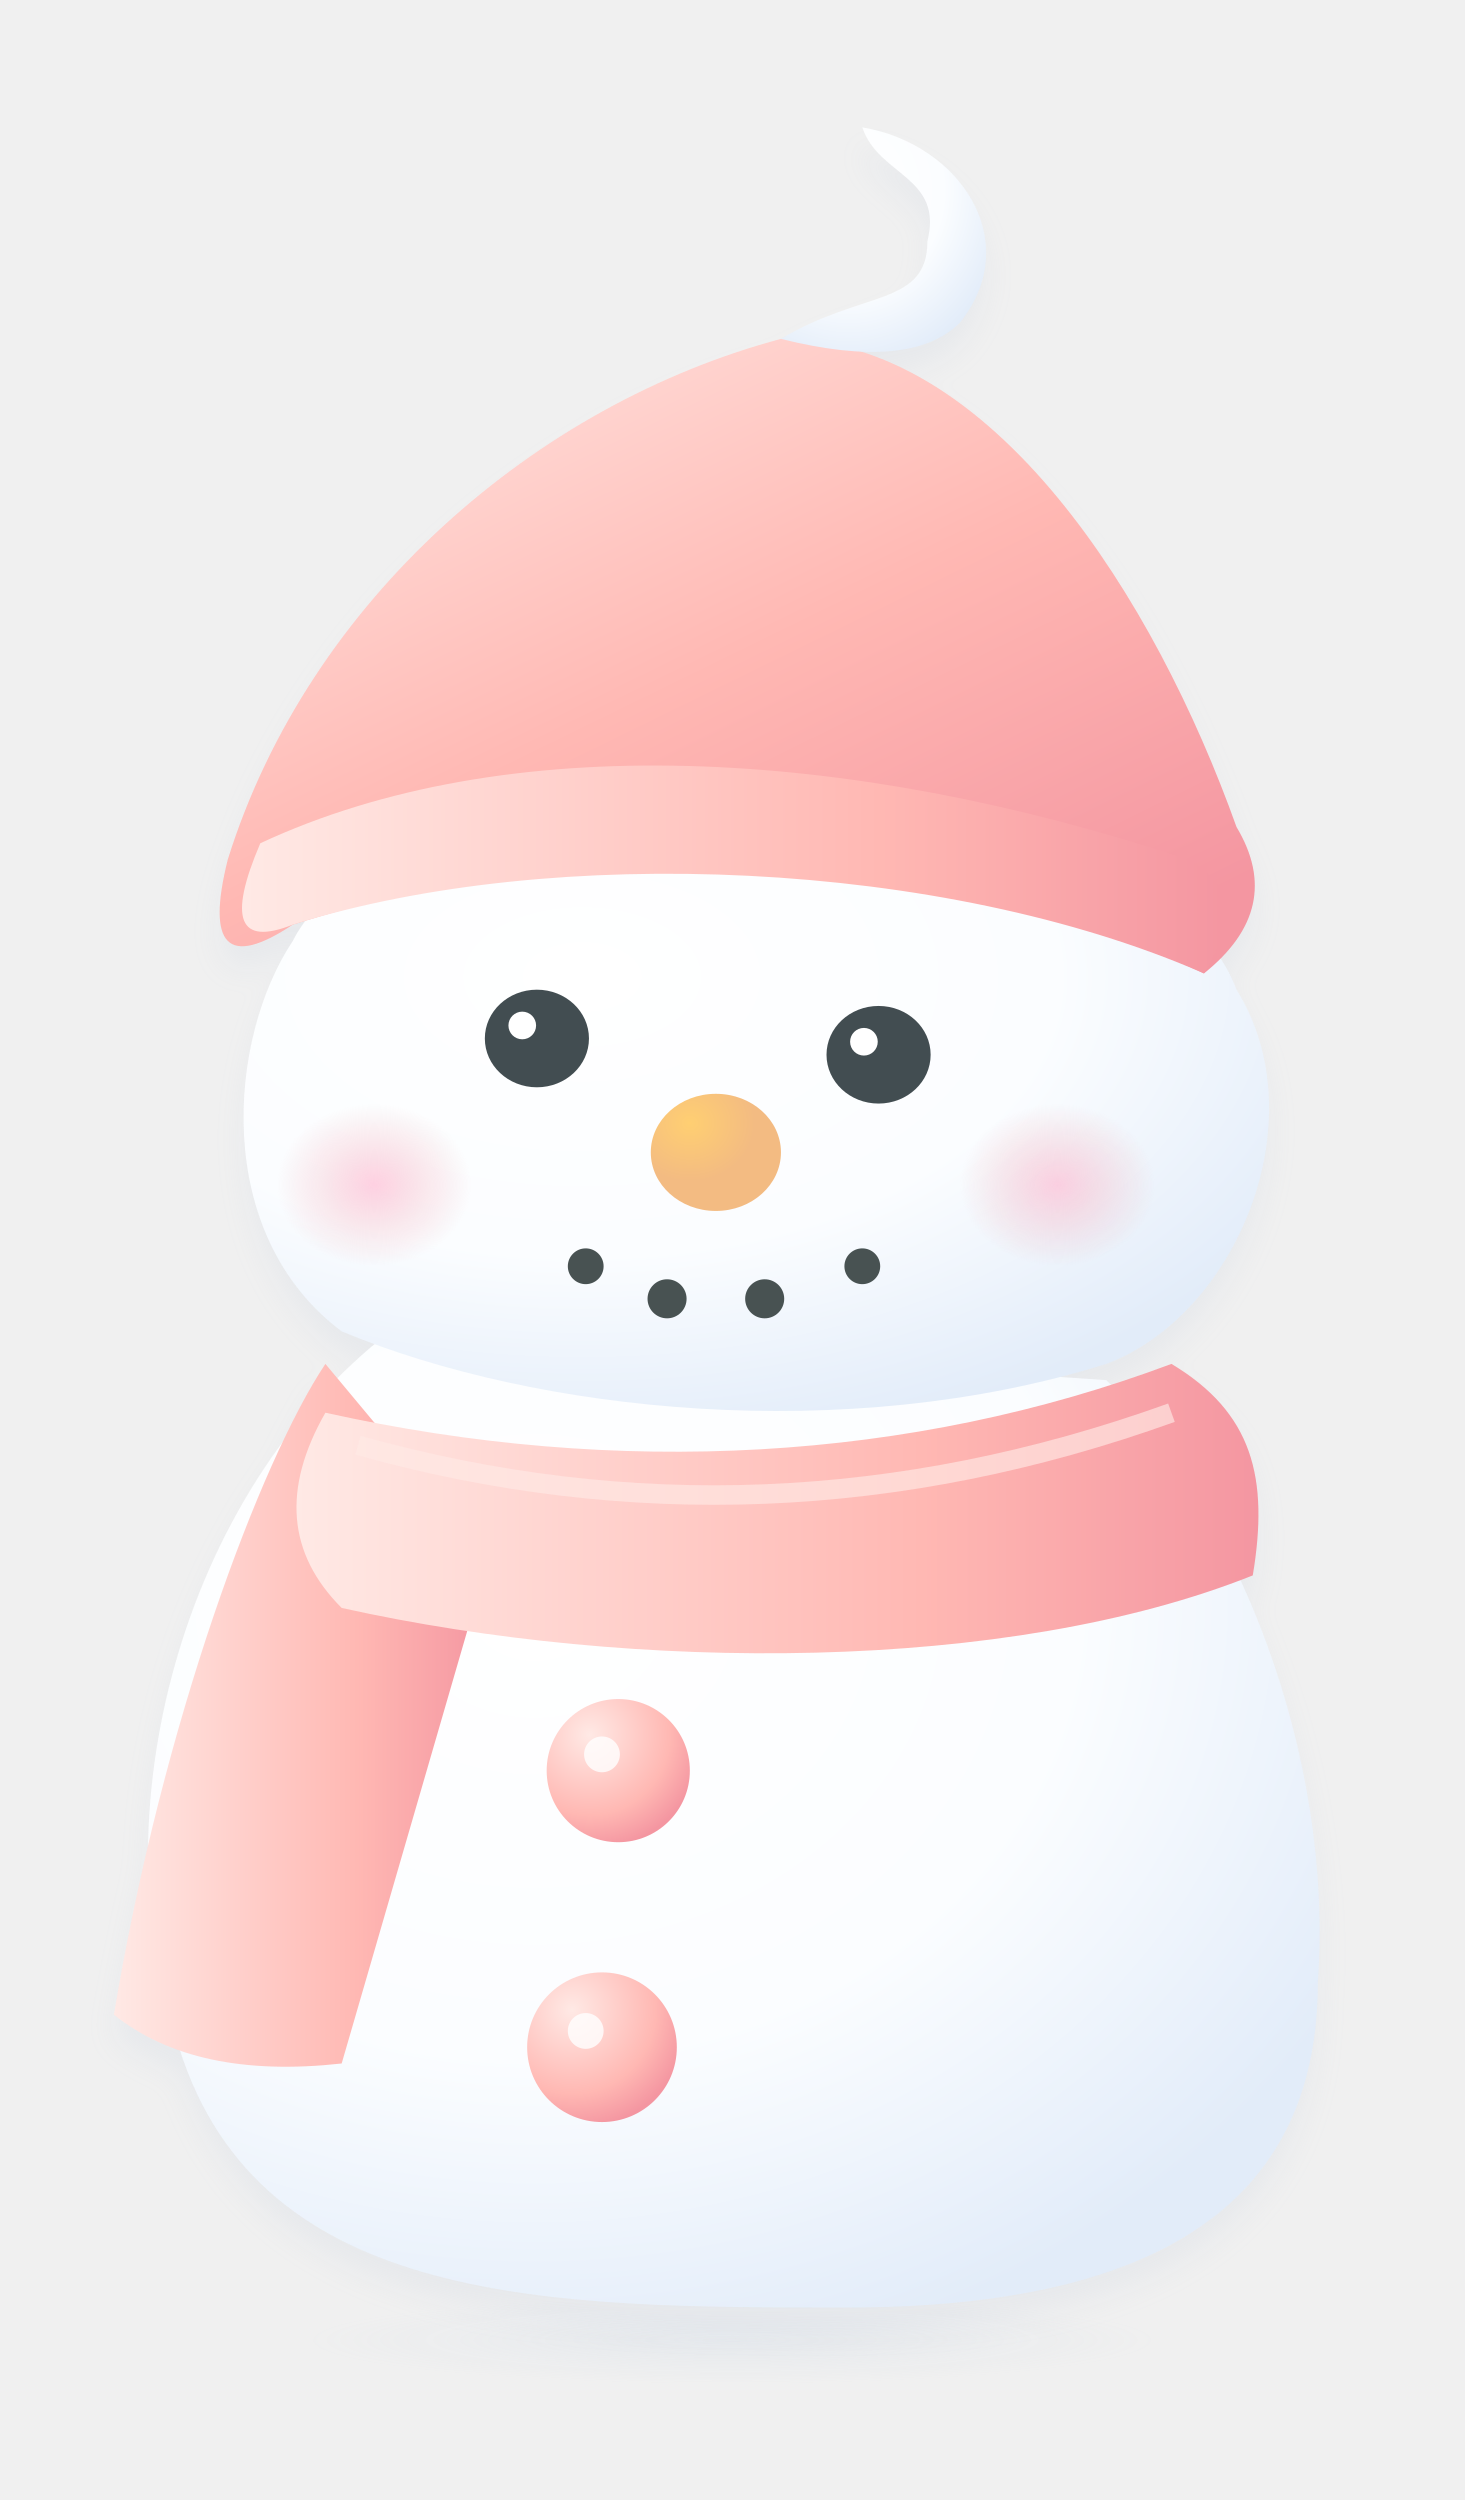
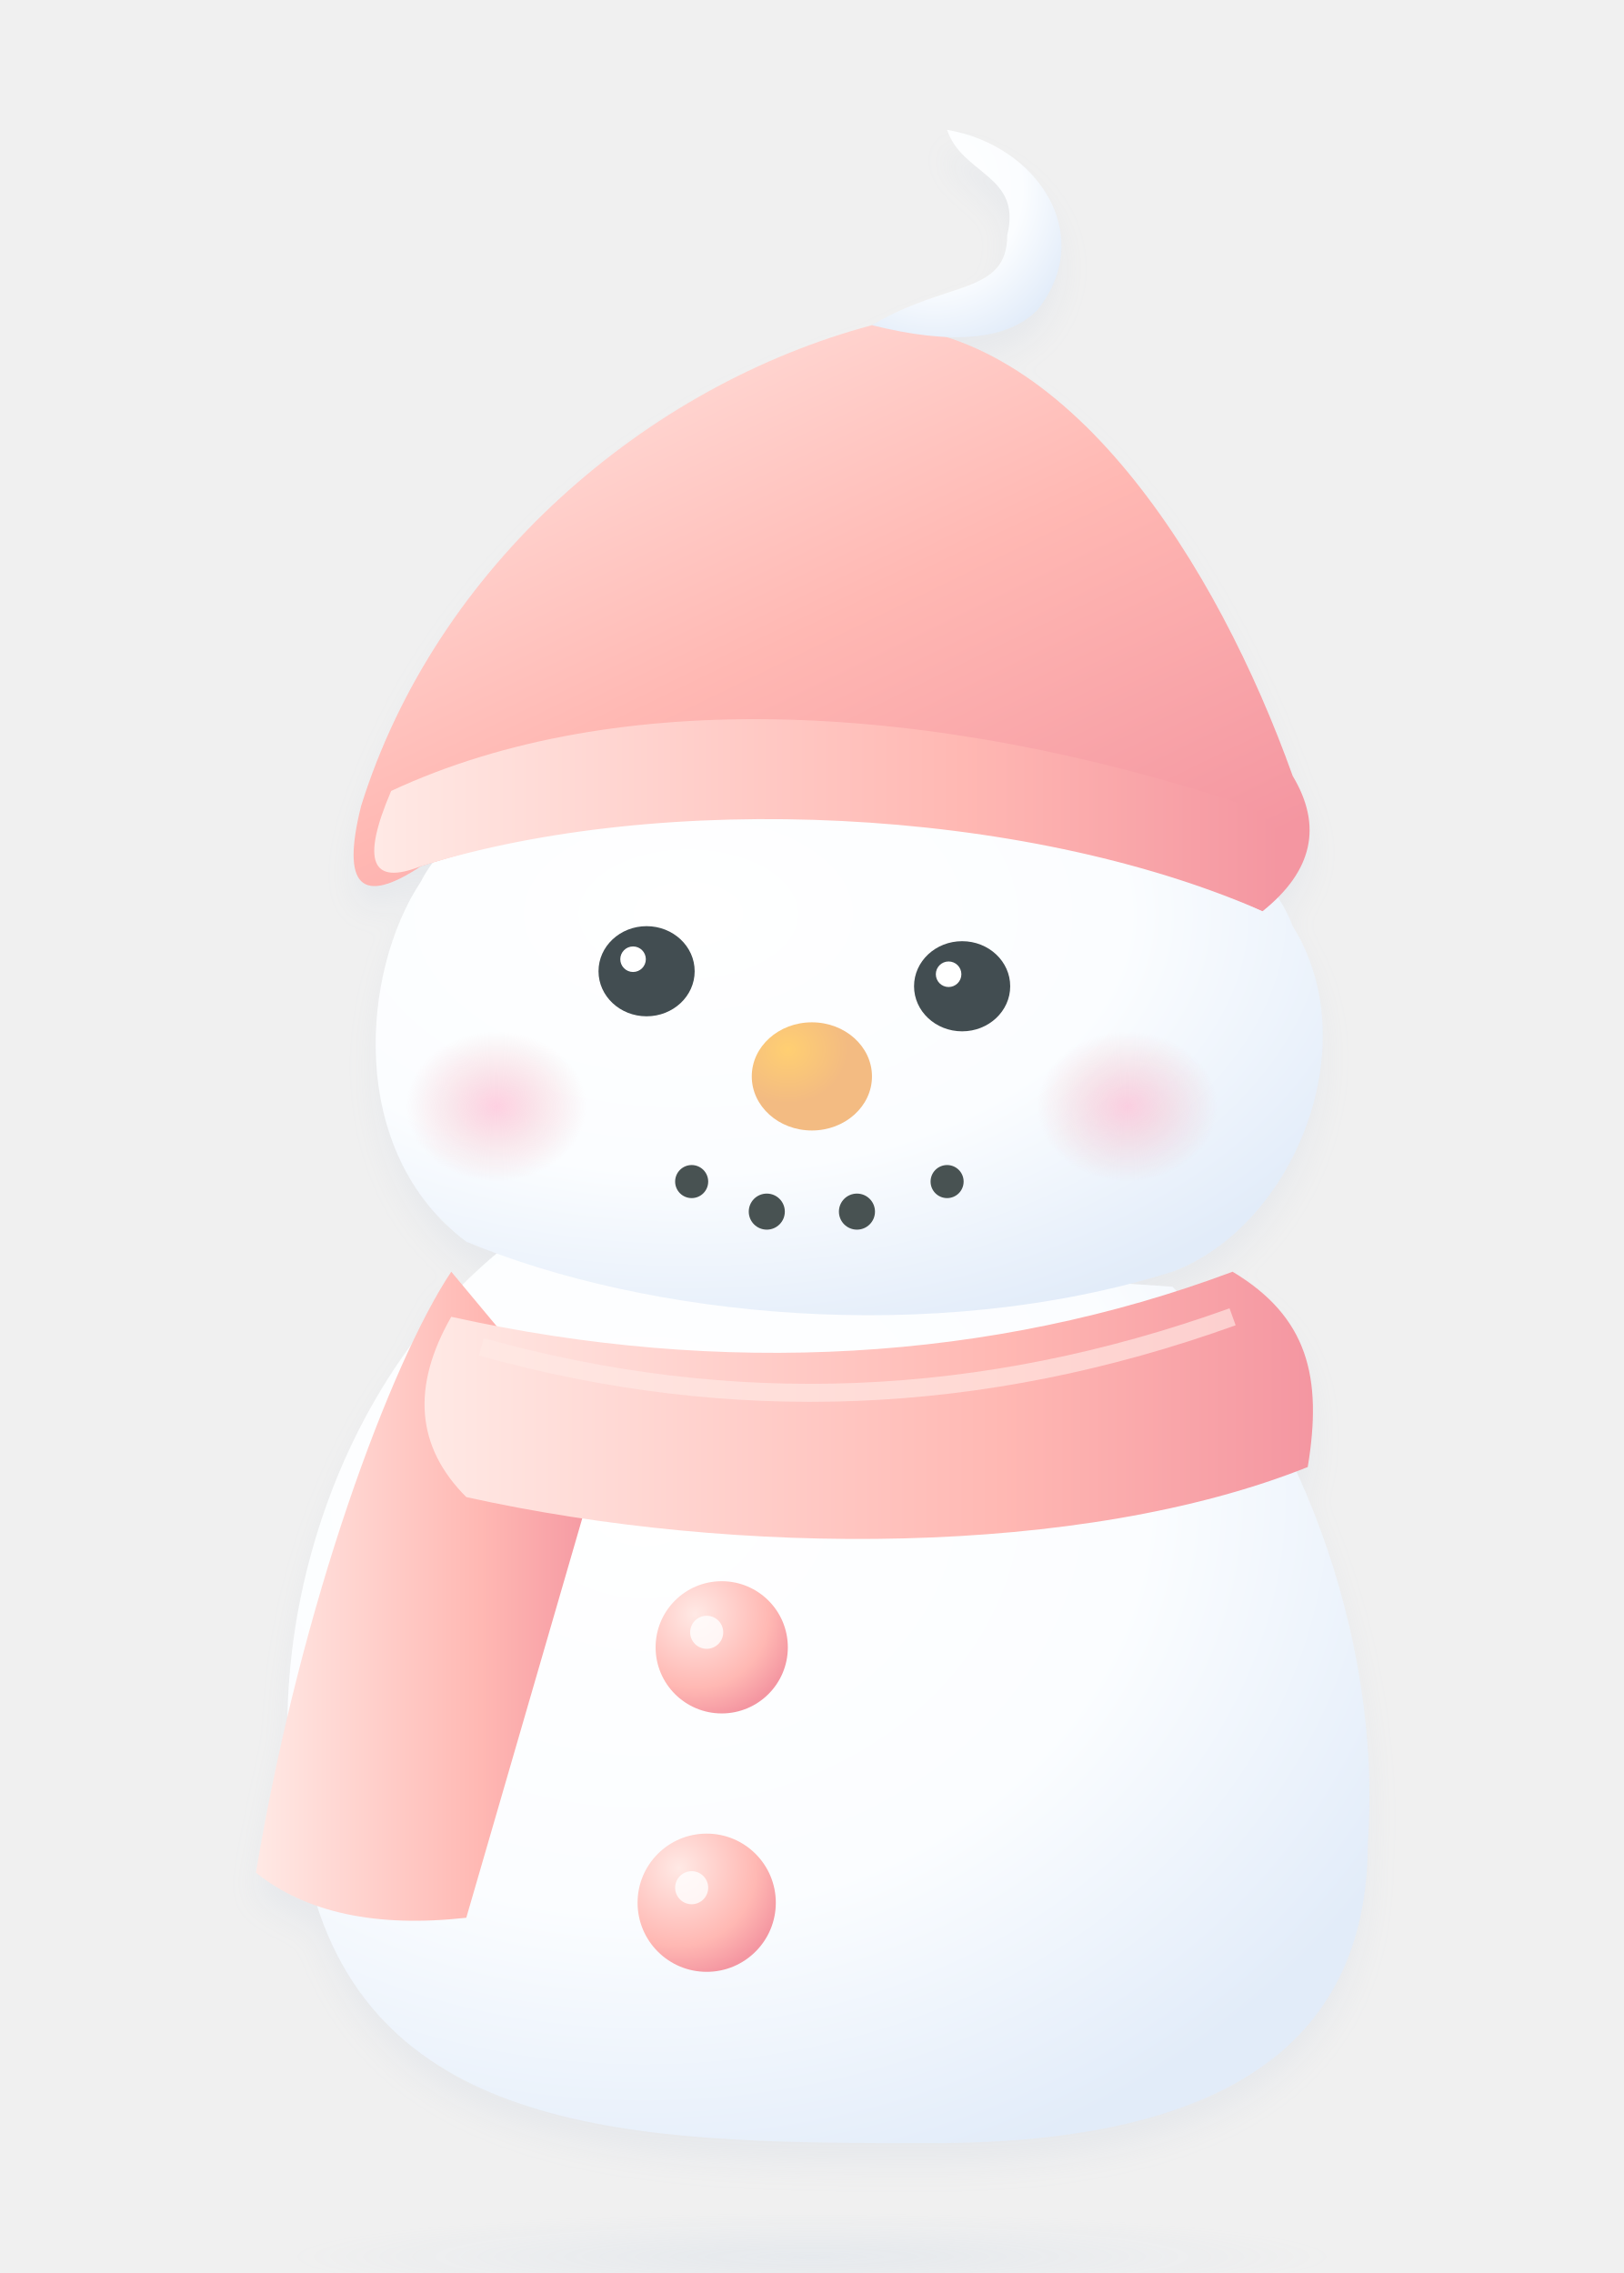
- <svg xmlns="http://www.w3.org/2000/svg" viewBox="-4 -3 90 150" width="82" height="140" preserveAspectRatio="xMidYMid meet">
+ <svg xmlns="http://www.w3.org/2000/svg" viewBox="0 0 100 140" width="100" height="140" preserveAspectRatio="xMidYMid meet">
  <defs>
    <radialGradient id="snow" cx="33%" cy="28%" r="80%">
      <stop stop-color="#fff" />
      <stop offset=".58" stop-color="#fbfdff" />
      <stop offset="1" stop-color="#e2ecf9" />
    </radialGradient>
    <linearGradient id="hat" x1="0" y1="0" x2=".8" y2="1">
      <stop stop-color="#ffe9e5" />
      <stop offset=".55" stop-color="#ffb8b3" />
      <stop offset="1" stop-color="#f496a1" />
    </linearGradient>
    <linearGradient id="scarf">
      <stop stop-color="#ffe9e5" />
      <stop offset=".65" stop-color="#ffb8b3" />
      <stop offset="1" stop-color="#f496a1" />
    </linearGradient>
    <radialGradient id="button" cx="30%" cy="25%" r="80%">
      <stop stop-color="#ffe9e5" />
      <stop offset=".7" stop-color="#ffb8b3" />
      <stop offset="1" stop-color="#f496a1" />
    </radialGradient>
    <radialGradient id="nose" cx="30%" cy="25%">
      <stop stop-color="#ffcf72" />
      <stop offset="1" stop-color="#f3bb82" />
    </radialGradient>
    <radialGradient id="blush">
      <stop stop-color="#ffb9d2" stop-opacity=".65" />
      <stop offset="1" stop-color="#edb5b8" stop-opacity="0" />
    </radialGradient>
    <radialGradient id="floor-shadow">
      <stop stop-color="#9db9d8" stop-opacity=".12" />
      <stop offset=".6" stop-color="#9db9d8" stop-opacity=".05" />
      <stop offset="1" stop-color="#9db9d8" stop-opacity="0" />
    </radialGradient>
-     <filter id="object-shadow" filterUnits="userSpaceOnUse" x="-10" y="-10" width="102" height="164" color-interpolation-filters="sRGB">
+     <filter id="object-shadow" filterUnits="userSpaceOnUse" x="-10" y="-10" width="120" height="164" color-interpolation-filters="sRGB">
      <feGaussianBlur in="SourceAlpha" stdDeviation=".85" result="soft-shadow" />
      <feOffset in="soft-shadow" dy="1.4" result="offset-shadow" />
      <feFlood flood-color="#96acce" flood-opacity=".10" />
      <feComposite in2="offset-shadow" operator="in" />
      <feMerge>
        <feMergeNode />
        <feMergeNode in="SourceGraphic" />
      </feMerge>
    </filter>
  </defs>
-   <ellipse cx="41.0" cy="139" rx="26.24" ry="2.7" fill="url(#floor-shadow)" />
+   <ellipse cx="50.0" cy="139" rx="32.0" ry="2.7" fill="url(#floor-shadow)" />
  <g filter="url(#object-shadow)">
-     <path d="M20 77 C7 87 2 107 7 121 C12 137 30 137 48 137 C68 137 77 130 77 117 C78 103 72 88 64 80Z" fill="url(#snow)" />
-     <path d="M14 53 C17 47 29 44 42 45 C56 46 69 48 72 56 C77 64 72 76 64 79 C48 84 29 82 17 77 C9 71 10 59 14 53Z" fill="url(#snow)" />
-     <ellipse cx="19" cy="68" rx="6" ry="5" fill="url(#blush)" />
-     <ellipse cx="61" cy="68" rx="6" ry="5" fill="url(#blush)" />
-     <ellipse cx="29" cy="59" rx="3.2" ry="3" fill="#424d51" />
-     <ellipse cx="50" cy="60" rx="3.2" ry="3" fill="#424d51" />
-     <circle cx="28.1" cy="58.2" r=".85" fill="#fff" />
-     <circle cx="49.1" cy="59.2" r=".85" fill="#fff" />
-     <ellipse cx="40" cy="66" rx="4" ry="3.6" fill="url(#nose)" />
-     <g fill="#485252">
-       <circle cx="32" cy="73" r="1.1" />
-       <circle cx="37" cy="75" r="1.2" />
-       <circle cx="43" cy="75" r="1.2" />
-       <circle cx="49" cy="73" r="1.1" />
+     <g id="item-model" transform="translate(12.98508 5.223881) scale(0.925373)">
+       <path d="M20 77 C7 87 2 107 7 121 C12 137 30 137 48 137 C68 137 77 130 77 117 C78 103 72 88 64 80Z" fill="url(#snow)" />
+       <path d="M14 53 C17 47 29 44 42 45 C56 46 69 48 72 56 C77 64 72 76 64 79 C48 84 29 82 17 77 C9 71 10 59 14 53Z" fill="url(#snow)" />
+       <ellipse cx="19" cy="68" rx="6" ry="5" fill="url(#blush)" />
+       <ellipse cx="61" cy="68" rx="6" ry="5" fill="url(#blush)" />
+       <ellipse cx="29" cy="59" rx="3.2" ry="3" fill="#424d51" />
+       <ellipse cx="50" cy="60" rx="3.2" ry="3" fill="#424d51" />
+       <circle cx="28.1" cy="58.2" r=".85" fill="#fff" />
+       <circle cx="49.1" cy="59.2" r=".85" fill="#fff" />
+       <ellipse cx="40" cy="66" rx="4" ry="3.6" fill="url(#nose)" />
+       <g fill="#485252">
+         <circle cx="32" cy="73" r="1.1" />
+         <circle cx="37" cy="75" r="1.2" />
+         <circle cx="43" cy="75" r="1.2" />
+         <circle cx="49" cy="73" r="1.1" />
+       </g>
+       <path d="M16 79 C12 85 6 101 3 119 Q8 123 17 122 L26 91Z" fill="url(#scarf)" />
+       <path d="M16 82 C34 86 52 85 68 79 C73 82 74 86 73 92 C58 98 35 98 17 94 Q12 89 16 82Z" fill="url(#scarf)" />
+       <path d="M18 84 Q43 91 68 82" fill="none" stroke="#ffe9e5" stroke-width="1.2" opacity=".65" />
+       <path d="M10 48 C15 32 29 20 44 16 C57 16 67 32 72 46 Q75 51 70 55 C53 47 33 46 14 52 Q8 56 10 48Z" fill="url(#hat)" />
+       <path d="M12 47 C27 40 48 41 69 48 Q73 50 70 55 C54 48 30 47 14 52 Q9 54 12 47Z" fill="url(#scarf)" />
+       <path d="M44 16 C49 13 53 14 53 10 C54 6 50 6 49 3 C55 4 59 10 55 15 Q52 18 44 16Z" fill="url(#snow)" />
+       <circle cx="34" cy="104" r="4.4" fill="url(#button)" />
+       <circle cx="33" cy="103" r="1.1" fill="#fff" opacity=".8" />
+       <circle cx="33" cy="121" r="4.6" fill="url(#button)" />
+       <circle cx="32" cy="120" r="1.1" fill="#fff" opacity=".8" />
    </g>
-     <path d="M16 79 C12 85 6 101 3 119 Q8 123 17 122 L26 91Z" fill="url(#scarf)" />
-     <path d="M16 82 C34 86 52 85 68 79 C73 82 74 86 73 92 C58 98 35 98 17 94 Q12 89 16 82Z" fill="url(#scarf)" />
-     <path d="M18 84 Q43 91 68 82" fill="none" stroke="#ffe9e5" stroke-width="1.2" opacity=".65" />
-     <path d="M10 48 C15 32 29 20 44 16 C57 16 67 32 72 46 Q75 51 70 55 C53 47 33 46 14 52 Q8 56 10 48Z" fill="url(#hat)" />
-     <path d="M12 47 C27 40 48 41 69 48 Q73 50 70 55 C54 48 30 47 14 52 Q9 54 12 47Z" fill="url(#scarf)" />
-     <path d="M44 16 C49 13 53 14 53 10 C54 6 50 6 49 3 C55 4 59 10 55 15 Q52 18 44 16Z" fill="url(#snow)" />
-     <circle cx="34" cy="104" r="4.4" fill="url(#button)" />
-     <circle cx="33" cy="103" r="1.1" fill="#fff" opacity=".8" />
-     <circle cx="33" cy="121" r="4.6" fill="url(#button)" />
-     <circle cx="32" cy="120" r="1.1" fill="#fff" opacity=".8" />
  </g>
</svg>
